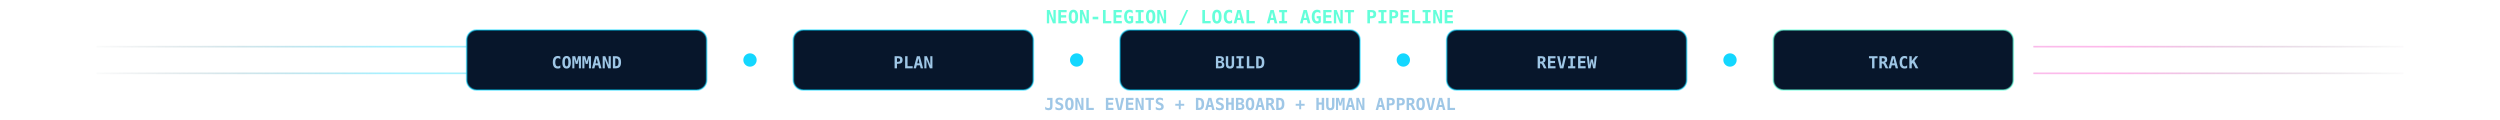
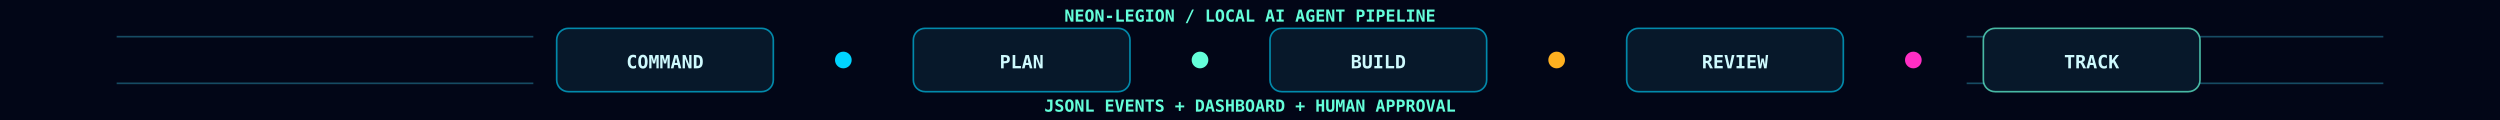
<svg xmlns="http://www.w3.org/2000/svg" width="1500" height="72" viewBox="0 0 1500 72" role="img" aria-labelledby="dividerTitle dividerDesc">
  <defs>
    <style>
-       .mono{font-family:"JetBrains Mono",ui-monospace,monospace;font-size:11px;font-weight:800;letter-spacing:0;fill:#64FFDA}
-       .tiny{font-family:"JetBrains Mono",ui-monospace,monospace;font-size:10px;font-weight:700;letter-spacing:0;fill:#9FC7E6}
+       .mono{font-family:"JetBrains Mono",ui-monospace,monospace;font-size:11px;font-weight:800;letter-spacing:0;fill:#CFFAFE}
+       .tiny{font-family:"JetBrains Mono",ui-monospace,monospace;font-size:10px;font-weight:700;letter-spacing:0;fill:#64FFDA}
    </style>
    <linearGradient id="rail" x1="0" x2="1" y1="0" y2="0">
      <stop offset="0" stop-color="#020617" stop-opacity="0" />
-       <stop offset=".13" stop-color="#00D4FF" stop-opacity=".62" />
-       <stop offset=".50" stop-color="#64FFDA" stop-opacity=".9" />
-       <stop offset=".87" stop-color="#FF2EC4" stop-opacity=".62" />
+       <stop offset=".14" stop-color="#00D4FF" stop-opacity=".60" />
+       <stop offset=".50" stop-color="#64FFDA" stop-opacity=".88" />
+       <stop offset=".86" stop-color="#FF2EC4" stop-opacity=".60" />
      <stop offset="1" stop-color="#020617" stop-opacity="0" />
    </linearGradient>
  </defs>
-   <rect width="1500" height="72" fill="#020617" fill-opacity="0" />
-   <path d="M58 36H1442" stroke="url(#rail)" stroke-width="2" />
-   <path d="M58 28H280M1220 28H1442M58 44H280M1220 44H1442" stroke="url(#rail)" stroke-width="1" opacity=".55" />
-   <g transform="translate(352 36)">
-     <rect x="-72" y="-18" width="144" height="36" rx="6" fill="#07162B" stroke="#00D4FF" stroke-opacity=".52" />
-     <text x="0" y="5" class="tiny" text-anchor="middle">COMMAND</text>
+   <rect width="1500" height="72" fill="#020617" />
+   <path d="M70 36H1430" stroke="url(#rail)" stroke-width="2" />
+   <path d="M70 22H320M1180 22H1430M70 50H320M1180 50H1430" stroke="#164B63" stroke-width="1" />
+   <g transform="translate(334 17)">
+     <rect x="0" y="0" width="130" height="38" rx="7" fill="#07182A" stroke="#00D4FF" stroke-opacity=".62" />
+     <text x="65" y="24" class="mono" text-anchor="middle">COMMAND</text>
+     <circle cx="172" cy="19" r="5" fill="#00D4FF" />
+     <rect x="214" y="0" width="130" height="38" rx="7" fill="#07182A" stroke="#00D4FF" stroke-opacity=".62" />
+     <text x="279" y="24" class="mono" text-anchor="middle">PLAN</text>
+     <circle cx="386" cy="19" r="5" fill="#64FFDA" />
+     <rect x="428" y="0" width="130" height="38" rx="7" fill="#07182A" stroke="#00D4FF" stroke-opacity=".62" />
+     <text x="493" y="24" class="mono" text-anchor="middle">BUILD</text>
+     <circle cx="600" cy="19" r="5" fill="#FFB020" />
+     <rect x="642" y="0" width="130" height="38" rx="7" fill="#07182A" stroke="#00D4FF" stroke-opacity=".62" />
+     <text x="707" y="24" class="mono" text-anchor="middle">REVIEW</text>
+     <circle cx="814" cy="19" r="5" fill="#FF2EC4" />
+     <rect x="856" y="0" width="130" height="38" rx="7" fill="#07182A" stroke="#64FFDA" stroke-opacity=".70" />
+     <text x="921" y="24" class="mono" text-anchor="middle">TRACK</text>
  </g>
-   <g transform="translate(548 36)">
-     <rect x="-72" y="-18" width="144" height="36" rx="6" fill="#07162B" stroke="#00D4FF" stroke-opacity=".52" />
-     <text x="0" y="5" class="tiny" text-anchor="middle">PLAN</text>
-   </g>
-   <g transform="translate(744 36)">
-     <rect x="-72" y="-18" width="144" height="36" rx="6" fill="#07162B" stroke="#00D4FF" stroke-opacity=".52" />
-     <text x="0" y="5" class="tiny" text-anchor="middle">BUILD</text>
-   </g>
-   <g transform="translate(940 36)">
-     <rect x="-72" y="-18" width="144" height="36" rx="6" fill="#07162B" stroke="#00D4FF" stroke-opacity=".52" />
-     <text x="0" y="5" class="tiny" text-anchor="middle">REVIEW</text>
-   </g>
-   <g transform="translate(1136 36)">
-     <rect x="-72" y="-18" width="144" height="36" rx="6" fill="#07162B" stroke="#64FFDA" stroke-opacity=".58" />
-     <text x="0" y="5" class="tiny" text-anchor="middle">TRACK</text>
-   </g>
-   <g fill="#00D4FF" opacity=".92">
-     <circle cx="450" cy="36" r="4" />
-     <circle cx="646" cy="36" r="4" />
-     <circle cx="842" cy="36" r="4" />
-     <circle cx="1038" cy="36" r="4" />
-   </g>
-   <text x="750" y="14" class="mono" text-anchor="middle">NEON-LEGION / LOCAL AI AGENT PIPELINE</text>
-   <text x="750" y="66" class="tiny" text-anchor="middle">JSONL EVENTS + DASHBOARD + HUMAN APPROVAL</text>
+   <text x="750" y="13" class="tiny" text-anchor="middle">NEON-LEGION / LOCAL AI AGENT PIPELINE</text>
+   <text x="750" y="67" class="tiny" text-anchor="middle" fill="#93B7D7">JSONL EVENTS + DASHBOARD + HUMAN APPROVAL</text>
</svg>
